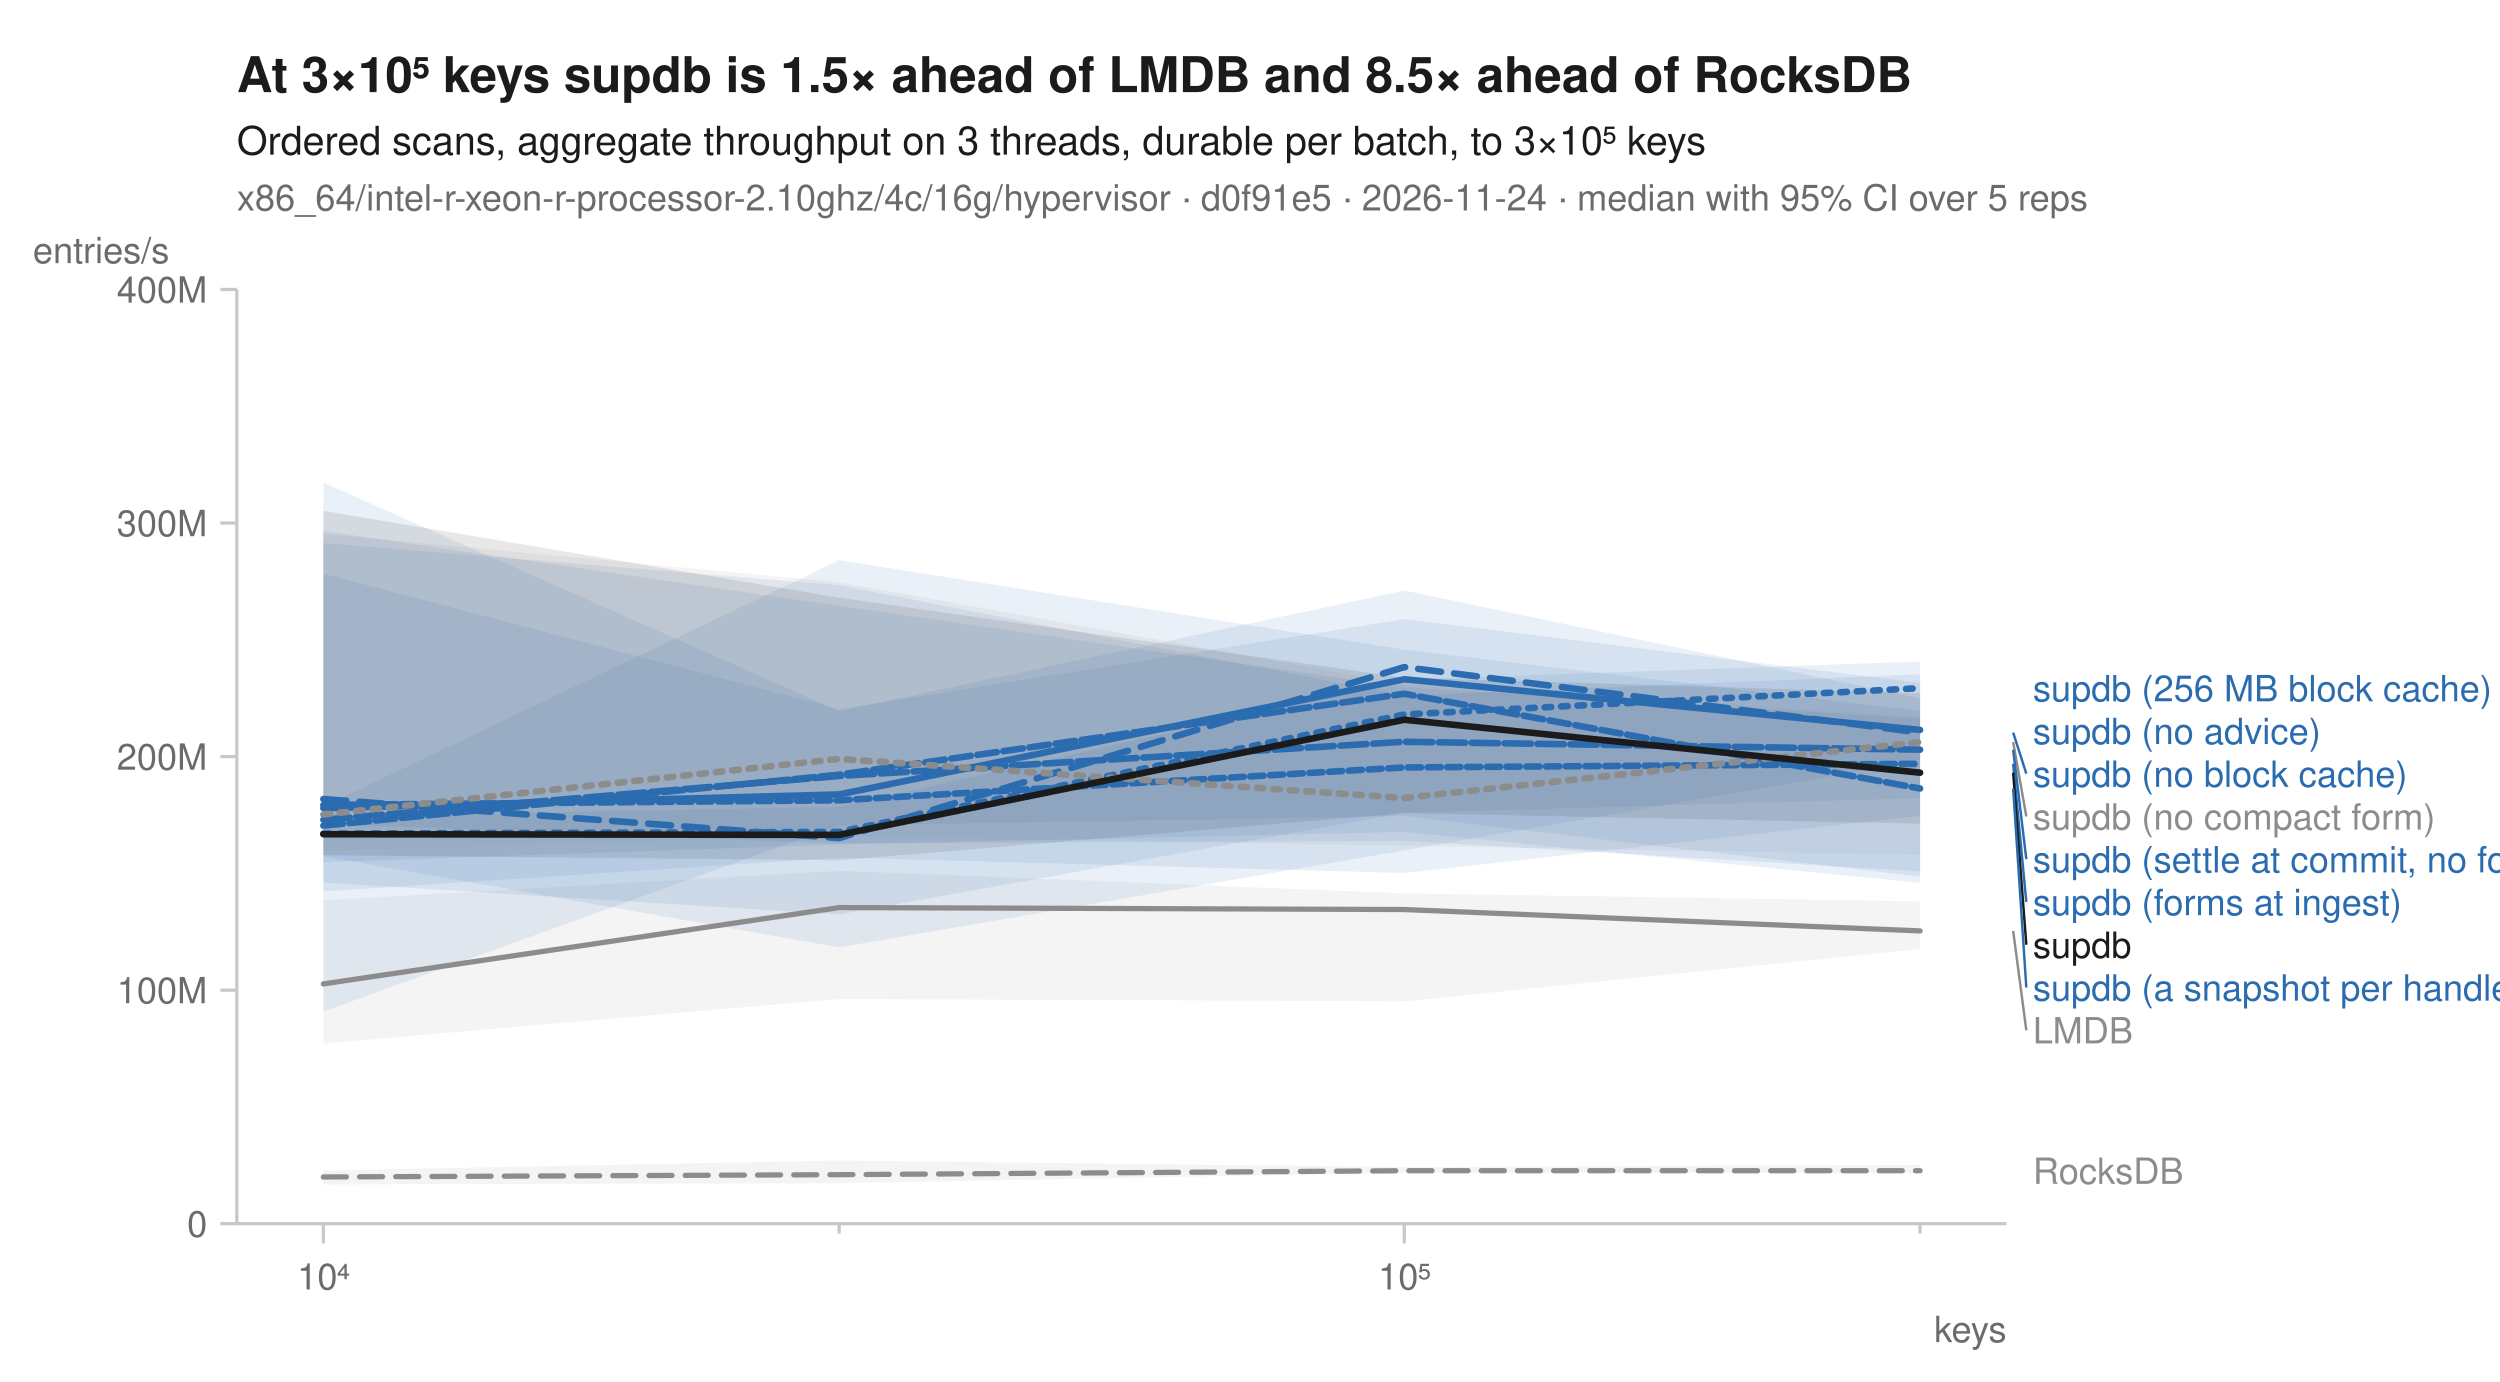
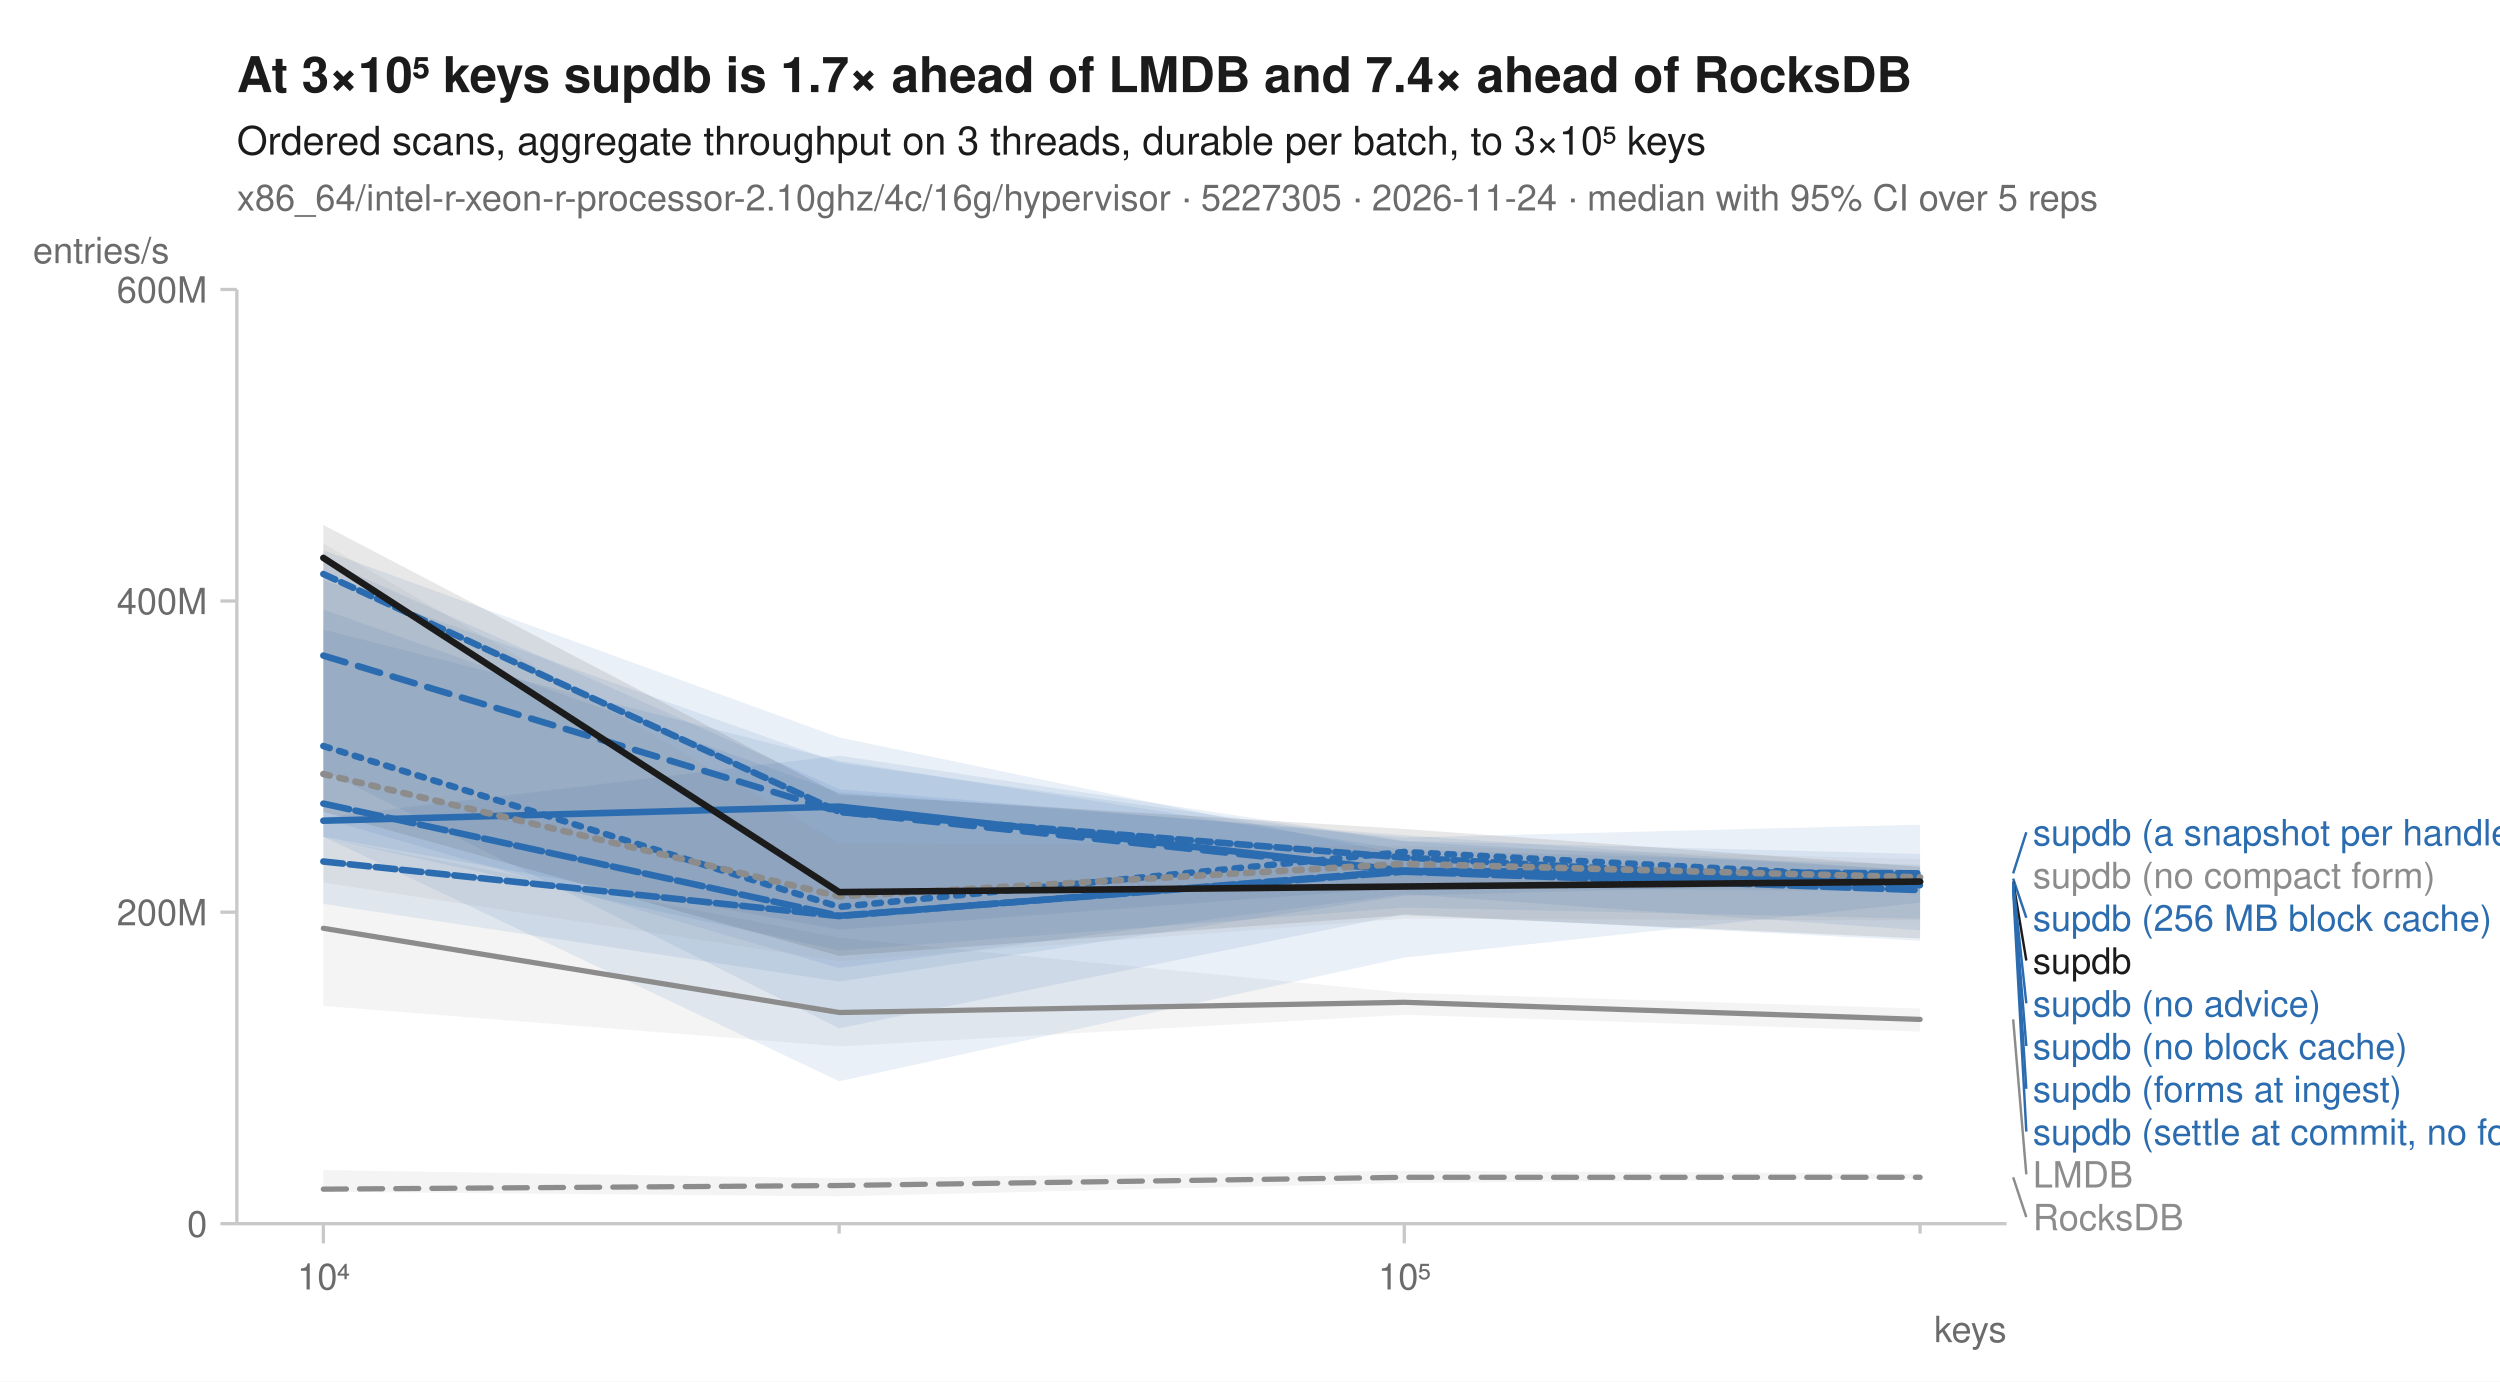
<svg xmlns="http://www.w3.org/2000/svg" width="760" height="420" viewBox="0 0 760 420" font-family="-apple-system, BlinkMacSystemFont, 'Segoe UI', Helvetica, Arial, sans-serif" fill="#1b1b1b">
  <rect width="760" height="420" fill="white" />
-   <text x="72" y="28" font-size="15" font-weight="600">At 3×10⁵ keys supdb is 1.5× ahead of LMDB and 8.5× ahead of RocksDB</text>
+   <text x="72" y="28" font-size="15" font-weight="600">At 3×10⁵ keys supdb is 1.7× ahead of LMDB and 7.4× ahead of RocksDB</text>
  <text x="72" y="47" font-size="12">Ordered scans, aggregate throughput on 3 threads, durable per batch, to 3×10⁵ keys</text>
-   <text x="72" y="64" font-size="11" fill="#6b6b6b">x86_64/intel-r-xeon-r-processor-2.10ghz/4c/16g/hypervisor · d0f91e5 · 2026-11-24 · median with 95% CI over 5 reps</text>
+   <text x="72" y="64" font-size="11" fill="#6b6b6b">x86_64/intel-r-xeon-r-processor-2.10ghz/4c/16g/hypervisor · 5227305 · 2026-11-24 · median with 95% CI over 5 reps</text>
  <line x1="72" y1="372" x2="610" y2="372" stroke="#c8c8c8" stroke-width="1" />
  <line x1="72" y1="88" x2="72" y2="372" stroke="#c8c8c8" stroke-width="1" />
  <line x1="98.3" y1="372" x2="98.3" y2="378" stroke="#c8c8c8" stroke-width="1" />
  <text x="98.3" y="392" font-size="11" text-anchor="middle" fill="#6b6b6b">10⁴</text>
  <line x1="255.1" y1="372" x2="255.1" y2="375" stroke="#c8c8c8" stroke-width="1" />
  <line x1="426.9" y1="372" x2="426.9" y2="378" stroke="#c8c8c8" stroke-width="1" />
  <text x="426.9" y="392" font-size="11" text-anchor="middle" fill="#6b6b6b">10⁵</text>
  <line x1="583.7" y1="372" x2="583.7" y2="375" stroke="#c8c8c8" stroke-width="1" />
  <text x="610" y="408" font-size="11" text-anchor="end" fill="#6b6b6b">keys</text>
  <line x1="67" y1="372.0" x2="72" y2="372.0" stroke="#c8c8c8" stroke-width="1" />
  <text x="63" y="376.0" font-size="11" text-anchor="end" fill="#6b6b6b">0</text>
-   <line x1="67" y1="301.0" x2="72" y2="301.0" stroke="#c8c8c8" stroke-width="1" />
-   <text x="63" y="305.0" font-size="11" text-anchor="end" fill="#6b6b6b">100M</text>
-   <line x1="67" y1="230.0" x2="72" y2="230.0" stroke="#c8c8c8" stroke-width="1" />
-   <text x="63" y="234.0" font-size="11" text-anchor="end" fill="#6b6b6b">200M</text>
-   <line x1="67" y1="159.0" x2="72" y2="159.0" stroke="#c8c8c8" stroke-width="1" />
-   <text x="63" y="163.0" font-size="11" text-anchor="end" fill="#6b6b6b">300M</text>
+   <line x1="67" y1="277.3" x2="72" y2="277.3" stroke="#c8c8c8" stroke-width="1" />
+   <text x="63" y="281.3" font-size="11" text-anchor="end" fill="#6b6b6b">200M</text>
+   <line x1="67" y1="182.7" x2="72" y2="182.7" stroke="#c8c8c8" stroke-width="1" />
+   <text x="63" y="186.7" font-size="11" text-anchor="end" fill="#6b6b6b">400M</text>
  <line x1="67" y1="88.0" x2="72" y2="88.0" stroke="#c8c8c8" stroke-width="1" />
-   <text x="63" y="92.0" font-size="11" text-anchor="end" fill="#6b6b6b">400M</text>
+   <text x="63" y="92.0" font-size="11" text-anchor="end" fill="#6b6b6b">600M</text>
  <text x="10" y="80" font-size="11" text-anchor="start" fill="#6b6b6b">entries/s</text>
-   <path d="M98.3,355.8 L255.1,352.8 L426.9,354.8 L583.7,354.1 L583.7,356.6 L426.9,356.5 L255.1,359.7 L98.3,360.1 Z" fill="#8c8c8c" fill-opacity="0.10" />
-   <path d="M98.3,273.7 L255.1,264.7 L426.9,271.6 L583.7,274.0 L583.7,288.5 L426.9,304.4 L255.1,303.7 L98.3,317.2 Z" fill="#8c8c8c" fill-opacity="0.10" />
-   <path d="M98.3,248.2 L255.1,245.3 L426.9,206.6 L583.7,201.1 L583.7,248.0 L426.9,265.4 L255.1,260.7 L98.3,271.0 Z" fill="#2b6cb0" fill-opacity="0.10" />
-   <path d="M98.3,146.7 L255.1,216.2 L426.9,179.5 L583.7,212.3 L583.7,231.2 L426.9,258.5 L255.1,288.0 L98.3,260.3 Z" fill="#2b6cb0" fill-opacity="0.10" />
-   <path d="M98.3,174.4 L255.1,215.6 L426.9,188.2 L583.7,207.6 L583.7,268.4 L426.9,252.9 L255.1,256.7 L98.3,262.1 Z" fill="#2b6cb0" fill-opacity="0.10" />
-   <path d="M98.3,245.2 L255.1,170.3 L426.9,197.5 L583.7,216.1 L583.7,266.5 L426.9,248.1 L255.1,250.9 L98.3,307.5 Z" fill="#2b6cb0" fill-opacity="0.10" />
-   <path d="M98.3,161.4 L255.1,184.2 L426.9,208.9 L583.7,218.4 L583.7,242.6 L426.9,247.1 L255.1,278.0 L98.3,268.3 Z" fill="#2b6cb0" fill-opacity="0.10" />
-   <path d="M98.3,165.1 L255.1,177.9 L426.9,211.5 L583.7,205.0 L583.7,264.9 L426.9,255.6 L255.1,256.4 L98.3,250.5 Z" fill="#2b6cb0" fill-opacity="0.10" />
-   <path d="M98.3,162.3 L255.1,177.0 L426.9,208.0 L583.7,217.8 L583.7,259.9 L426.9,257.1 L255.1,254.2 L98.3,258.6 Z" fill="#8c8c8c" fill-opacity="0.10" />
-   <path d="M98.3,155.3 L255.1,181.7 L426.9,206.0 L583.7,210.7 L583.7,250.4 L426.9,247.2 L255.1,261.5 L98.3,260.0 Z" fill="#1b1b1b" fill-opacity="0.10" />
-   <path d="M98.3,357.8 L255.1,357.1 L426.9,355.9 L583.7,355.9 " fill="none" stroke="#8c8c8c" stroke-width="1.6" stroke-linejoin="round" stroke-linecap="round" stroke-dasharray="7,4" />
-   <path d="M98.3,299.1 L255.1,275.9 L426.9,276.5 L583.7,283.0 " fill="none" stroke="#8c8c8c" stroke-width="1.6" stroke-linejoin="round" stroke-linecap="round" />
-   <path d="M98.3,253.4 L255.1,252.9 L426.9,217.2 L583.7,209.2 " fill="none" stroke="#2b6cb0" stroke-width="2" stroke-linejoin="round" stroke-linecap="round" stroke-dasharray="2,3" />
-   <path d="M98.3,242.9 L255.1,254.8 L426.9,202.8 L583.7,222.7 " fill="none" stroke="#2b6cb0" stroke-width="2" stroke-linejoin="round" stroke-linecap="round" stroke-dasharray="7,4" />
-   <path d="M98.3,245.7 L255.1,241.5 L426.9,206.5 L583.7,221.9 " fill="none" stroke="#2b6cb0" stroke-width="2" stroke-linejoin="round" stroke-linecap="round" />
-   <path d="M98.3,251.0 L255.1,235.5 L426.9,210.9 L583.7,239.7 " fill="none" stroke="#2b6cb0" stroke-width="2" stroke-linejoin="round" stroke-linecap="round" stroke-dasharray="6,2" />
-   <path d="M98.3,249.2 L255.1,235.9 L426.9,225.5 L583.7,227.9 " fill="none" stroke="#2b6cb0" stroke-width="2" stroke-linejoin="round" stroke-linecap="round" stroke-dasharray="8,2" />
-   <path d="M98.3,244.7 L255.1,243.3 L426.9,233.3 L583.7,232.2 " fill="none" stroke="#2b6cb0" stroke-width="2" stroke-linejoin="round" stroke-linecap="round" stroke-dasharray="4,2" />
-   <path d="M98.3,247.6 L255.1,230.7 L426.9,242.6 L583.7,225.6 " fill="none" stroke="#8c8c8c" stroke-width="2" stroke-linejoin="round" stroke-linecap="round" stroke-dasharray="2,3" />
-   <path d="M98.3,253.6 L255.1,253.8 L426.9,218.8 L583.7,234.9 " fill="none" stroke="#1b1b1b" stroke-width="2" stroke-linejoin="round" stroke-linecap="round" />
-   <text x="618.0" y="213.2" font-size="11" fill="#2b6cb0">supdb (256 MB block cache)</text>
-   <text x="618.0" y="226.2" font-size="11" fill="#2b6cb0">supdb (no advice)</text>
-   <line x1="612.0" y1="222.7" x2="616.0" y2="235.2" stroke="#2b6cb0" stroke-width="0.75" />
-   <text x="618.0" y="239.2" font-size="11" fill="#2b6cb0">supdb (no block cache)</text>
-   <line x1="612.0" y1="225.6" x2="616.0" y2="248.2" stroke="#8c8c8c" stroke-width="0.75" />
-   <text x="618.0" y="252.2" font-size="11" fill="#8c8c8c">supdb (no compact form)</text>
-   <line x1="612.0" y1="227.9" x2="616.0" y2="261.2" stroke="#2b6cb0" stroke-width="0.75" />
-   <text x="618.0" y="265.2" font-size="11" fill="#2b6cb0">supdb (settle at commit, no forms)</text>
-   <line x1="612.0" y1="232.2" x2="616.0" y2="274.2" stroke="#2b6cb0" stroke-width="0.75" />
-   <text x="618.0" y="278.2" font-size="11" fill="#2b6cb0">supdb (forms at ingest)</text>
-   <line x1="612.0" y1="234.9" x2="616.0" y2="287.2" stroke="#1b1b1b" stroke-width="0.75" />
-   <text x="618.0" y="291.2" font-size="11" fill="#1b1b1b">supdb</text>
-   <line x1="612.0" y1="239.7" x2="616.0" y2="300.2" stroke="#2b6cb0" stroke-width="0.75" />
-   <text x="618.0" y="304.2" font-size="11" fill="#2b6cb0">supdb (a snapshot per handle)</text>
-   <line x1="612.0" y1="283.0" x2="616.0" y2="313.2" stroke="#8c8c8c" stroke-width="0.75" />
-   <text x="618.0" y="317.2" font-size="11" fill="#8c8c8c">LMDB</text>
-   <text x="618.0" y="359.9" font-size="11" fill="#8c8c8c">RocksDB</text>
+   <path d="M98.3,355.7 L255.1,358.2 L426.9,355.9 L583.7,356.8 L583.7,358.3 L426.9,359.6 L255.1,363.7 L98.3,362.3 Z" fill="#8c8c8c" fill-opacity="0.10" />
+   <path d="M98.3,254.8 L255.1,285.1 L426.9,301.8 L583.7,306.6 L583.7,313.6 L426.9,308.5 L255.1,318.1 L98.3,305.8 Z" fill="#8c8c8c" fill-opacity="0.10" />
+   <path d="M98.3,176.3 L255.1,231.9 L426.9,255.8 L583.7,264.6 L583.7,279.3 L426.9,275.9 L255.1,289.0 L98.3,254.7 Z" fill="#2b6cb0" fill-opacity="0.10" />
+   <path d="M98.3,167.3 L255.1,224.2 L426.9,259.9 L583.7,266.8 L583.7,286.0 L426.9,277.9 L255.1,312.6 L98.3,234.2 Z" fill="#2b6cb0" fill-opacity="0.10" />
+   <path d="M98.3,185.3 L255.1,240.9 L426.9,253.9 L583.7,264.8 L583.7,271.0 L426.9,269.8 L255.1,282.6 L98.3,254.4 Z" fill="#2b6cb0" fill-opacity="0.10" />
+   <path d="M98.3,248.5 L255.1,229.7 L426.9,255.6 L583.7,259.6 L583.7,268.1 L426.9,272.3 L255.1,298.4 L98.3,274.8 Z" fill="#2b6cb0" fill-opacity="0.10" />
+   <path d="M98.3,191.4 L255.1,231.3 L426.9,258.3 L583.7,262.9 L583.7,274.4 L426.9,291.1 L255.1,328.7 L98.3,254.4 Z" fill="#2b6cb0" fill-opacity="0.10" />
+   <path d="M98.3,170.2 L255.1,239.9 L426.9,254.6 L583.7,250.7 L583.7,282.8 L426.9,271.8 L255.1,294.3 L98.3,248.8 Z" fill="#2b6cb0" fill-opacity="0.10" />
+   <path d="M98.3,165.2 L255.1,256.3 L426.9,257.2 L583.7,261.2 L583.7,279.8 L426.9,279.3 L255.1,292.2 L98.3,268.3 Z" fill="#8c8c8c" fill-opacity="0.10" />
+   <path d="M98.3,159.6 L255.1,241.5 L426.9,252.0 L583.7,263.5 L583.7,285.3 L426.9,278.2 L255.1,290.6 L98.3,246.8 Z" fill="#1b1b1b" fill-opacity="0.10" />
+   <path d="M98.3,361.5 L255.1,360.4 L426.9,357.9 L583.7,357.9 " fill="none" stroke="#8c8c8c" stroke-width="1.6" stroke-linejoin="round" stroke-linecap="round" stroke-dasharray="7,4" />
+   <path d="M98.3,282.2 L255.1,307.8 L426.9,304.7 L583.7,309.9 " fill="none" stroke="#8c8c8c" stroke-width="1.6" stroke-linejoin="round" stroke-linecap="round" />
+   <path d="M98.3,226.8 L255.1,275.7 L426.9,259.0 L583.7,267.1 " fill="none" stroke="#2b6cb0" stroke-width="2" stroke-linejoin="round" stroke-linecap="round" stroke-dasharray="2,3" />
+   <path d="M98.3,199.3 L255.1,246.8 L426.9,264.9 L583.7,268.8 " fill="none" stroke="#2b6cb0" stroke-width="2" stroke-linejoin="round" stroke-linecap="round" stroke-dasharray="7,4" />
+   <path d="M98.3,249.5 L255.1,245.2 L426.9,264.7 L583.7,268.1 " fill="none" stroke="#2b6cb0" stroke-width="2" stroke-linejoin="round" stroke-linecap="round" />
+   <path d="M98.3,261.9 L255.1,278.5 L426.9,264.7 L583.7,265.5 " fill="none" stroke="#2b6cb0" stroke-width="2" stroke-linejoin="round" stroke-linecap="round" stroke-dasharray="6,2" />
+   <path d="M98.3,244.3 L255.1,278.4 L426.9,265.0 L583.7,270.6 " fill="none" stroke="#2b6cb0" stroke-width="2" stroke-linejoin="round" stroke-linecap="round" stroke-dasharray="8,2" />
+   <path d="M98.3,174.5 L255.1,246.8 L426.9,260.7 L583.7,269.1 " fill="none" stroke="#2b6cb0" stroke-width="2" stroke-linejoin="round" stroke-linecap="round" stroke-dasharray="4,2" />
+   <path d="M98.3,235.3 L255.1,272.5 L426.9,262.6 L583.7,266.7 " fill="none" stroke="#8c8c8c" stroke-width="2" stroke-linejoin="round" stroke-linecap="round" stroke-dasharray="2,3" />
+   <path d="M98.3,169.6 L255.1,271.2 L426.9,269.5 L583.7,268.0 " fill="none" stroke="#1b1b1b" stroke-width="2" stroke-linejoin="round" stroke-linecap="round" />
+   <line x1="612.0" y1="265.5" x2="616.0" y2="253.0" stroke="#2b6cb0" stroke-width="0.75" />
+   <text x="618.0" y="257.0" font-size="11" fill="#2b6cb0">supdb (a snapshot per handle)</text>
+   <text x="618.0" y="270.0" font-size="11" fill="#8c8c8c">supdb (no compact form)</text>
+   <line x1="612.0" y1="267.1" x2="616.0" y2="279.0" stroke="#2b6cb0" stroke-width="0.75" />
+   <text x="618.0" y="283.0" font-size="11" fill="#2b6cb0">supdb (256 MB block cache)</text>
+   <line x1="612.0" y1="268.0" x2="616.0" y2="292.0" stroke="#1b1b1b" stroke-width="0.75" />
+   <text x="618.0" y="296.0" font-size="11" fill="#1b1b1b">supdb</text>
+   <line x1="612.0" y1="268.1" x2="616.0" y2="305.0" stroke="#2b6cb0" stroke-width="0.75" />
+   <text x="618.0" y="309.0" font-size="11" fill="#2b6cb0">supdb (no advice)</text>
+   <line x1="612.0" y1="268.8" x2="616.0" y2="318.0" stroke="#2b6cb0" stroke-width="0.75" />
+   <text x="618.0" y="322.0" font-size="11" fill="#2b6cb0">supdb (no block cache)</text>
+   <line x1="612.0" y1="269.1" x2="616.0" y2="331.0" stroke="#2b6cb0" stroke-width="0.75" />
+   <text x="618.0" y="335.0" font-size="11" fill="#2b6cb0">supdb (forms at ingest)</text>
+   <line x1="612.0" y1="270.6" x2="616.0" y2="344.0" stroke="#2b6cb0" stroke-width="0.75" />
+   <text x="618.0" y="348.0" font-size="11" fill="#2b6cb0">supdb (settle at commit, no forms)</text>
+   <line x1="612.0" y1="309.9" x2="616.0" y2="357.0" stroke="#8c8c8c" stroke-width="0.75" />
+   <text x="618.0" y="361.0" font-size="11" fill="#8c8c8c">LMDB</text>
+   <line x1="612.0" y1="357.9" x2="616.0" y2="370.0" stroke="#8c8c8c" stroke-width="0.75" />
+   <text x="618.0" y="374.0" font-size="11" fill="#8c8c8c">RocksDB</text>
</svg>
